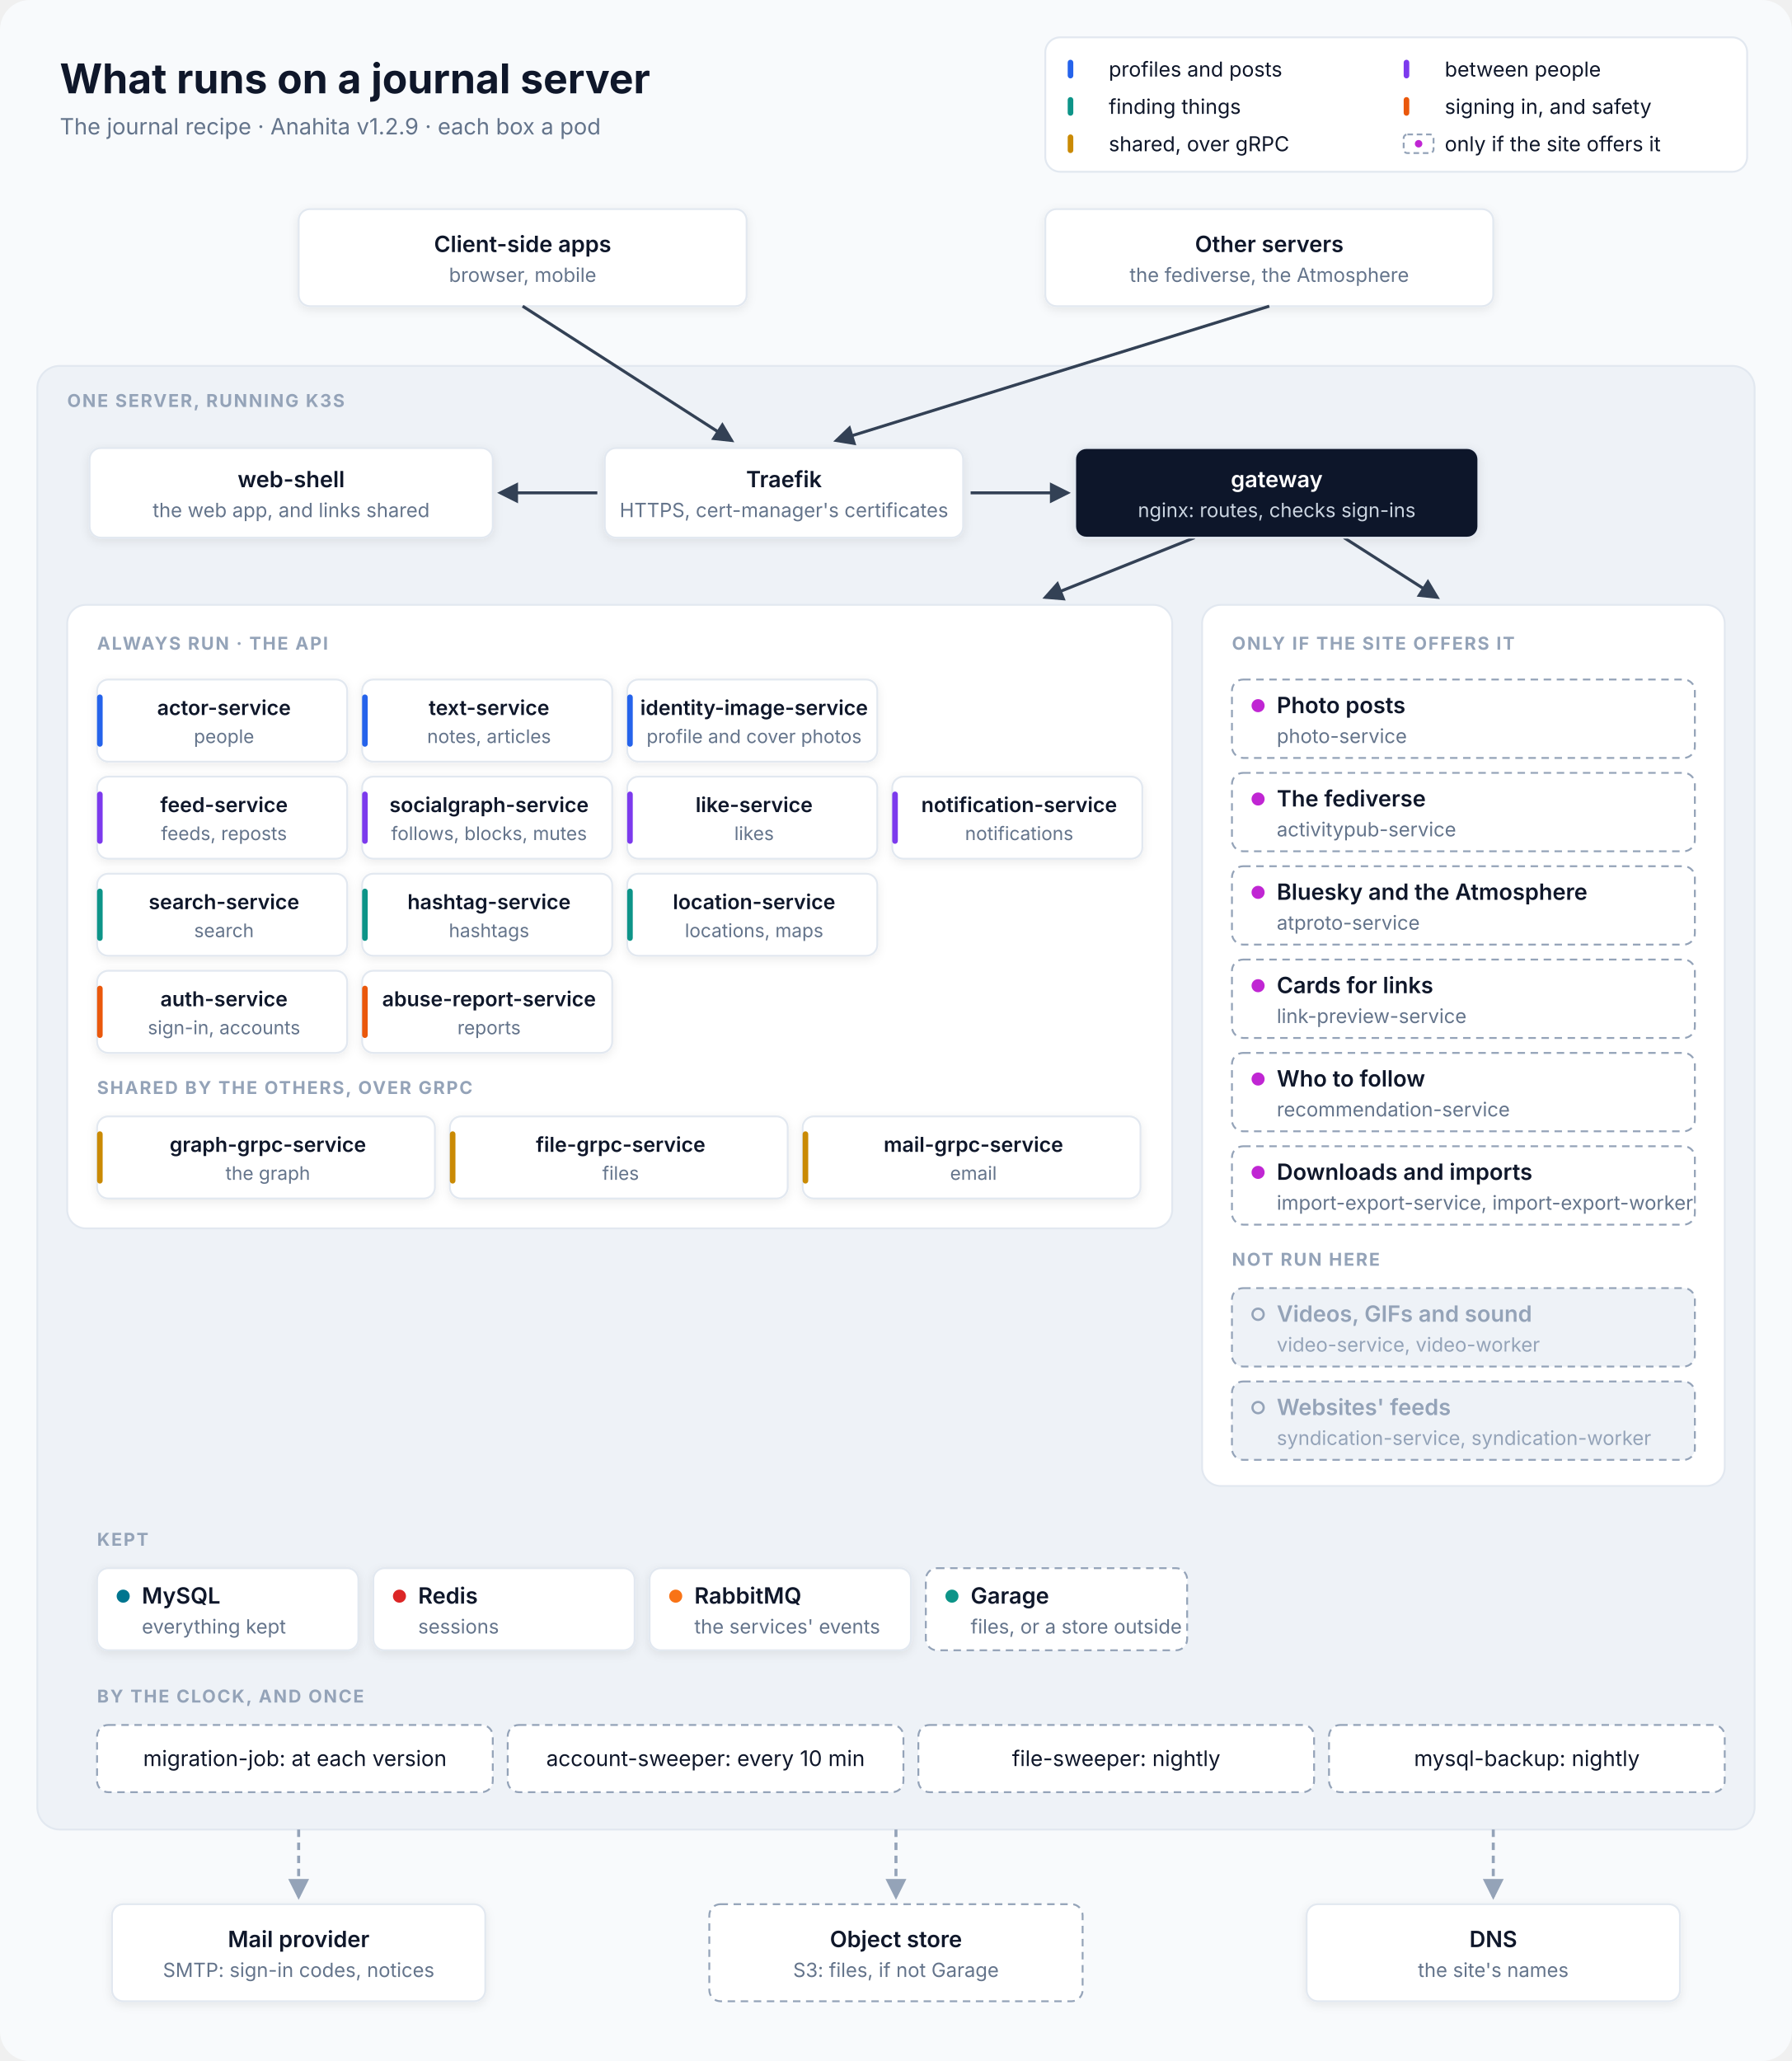
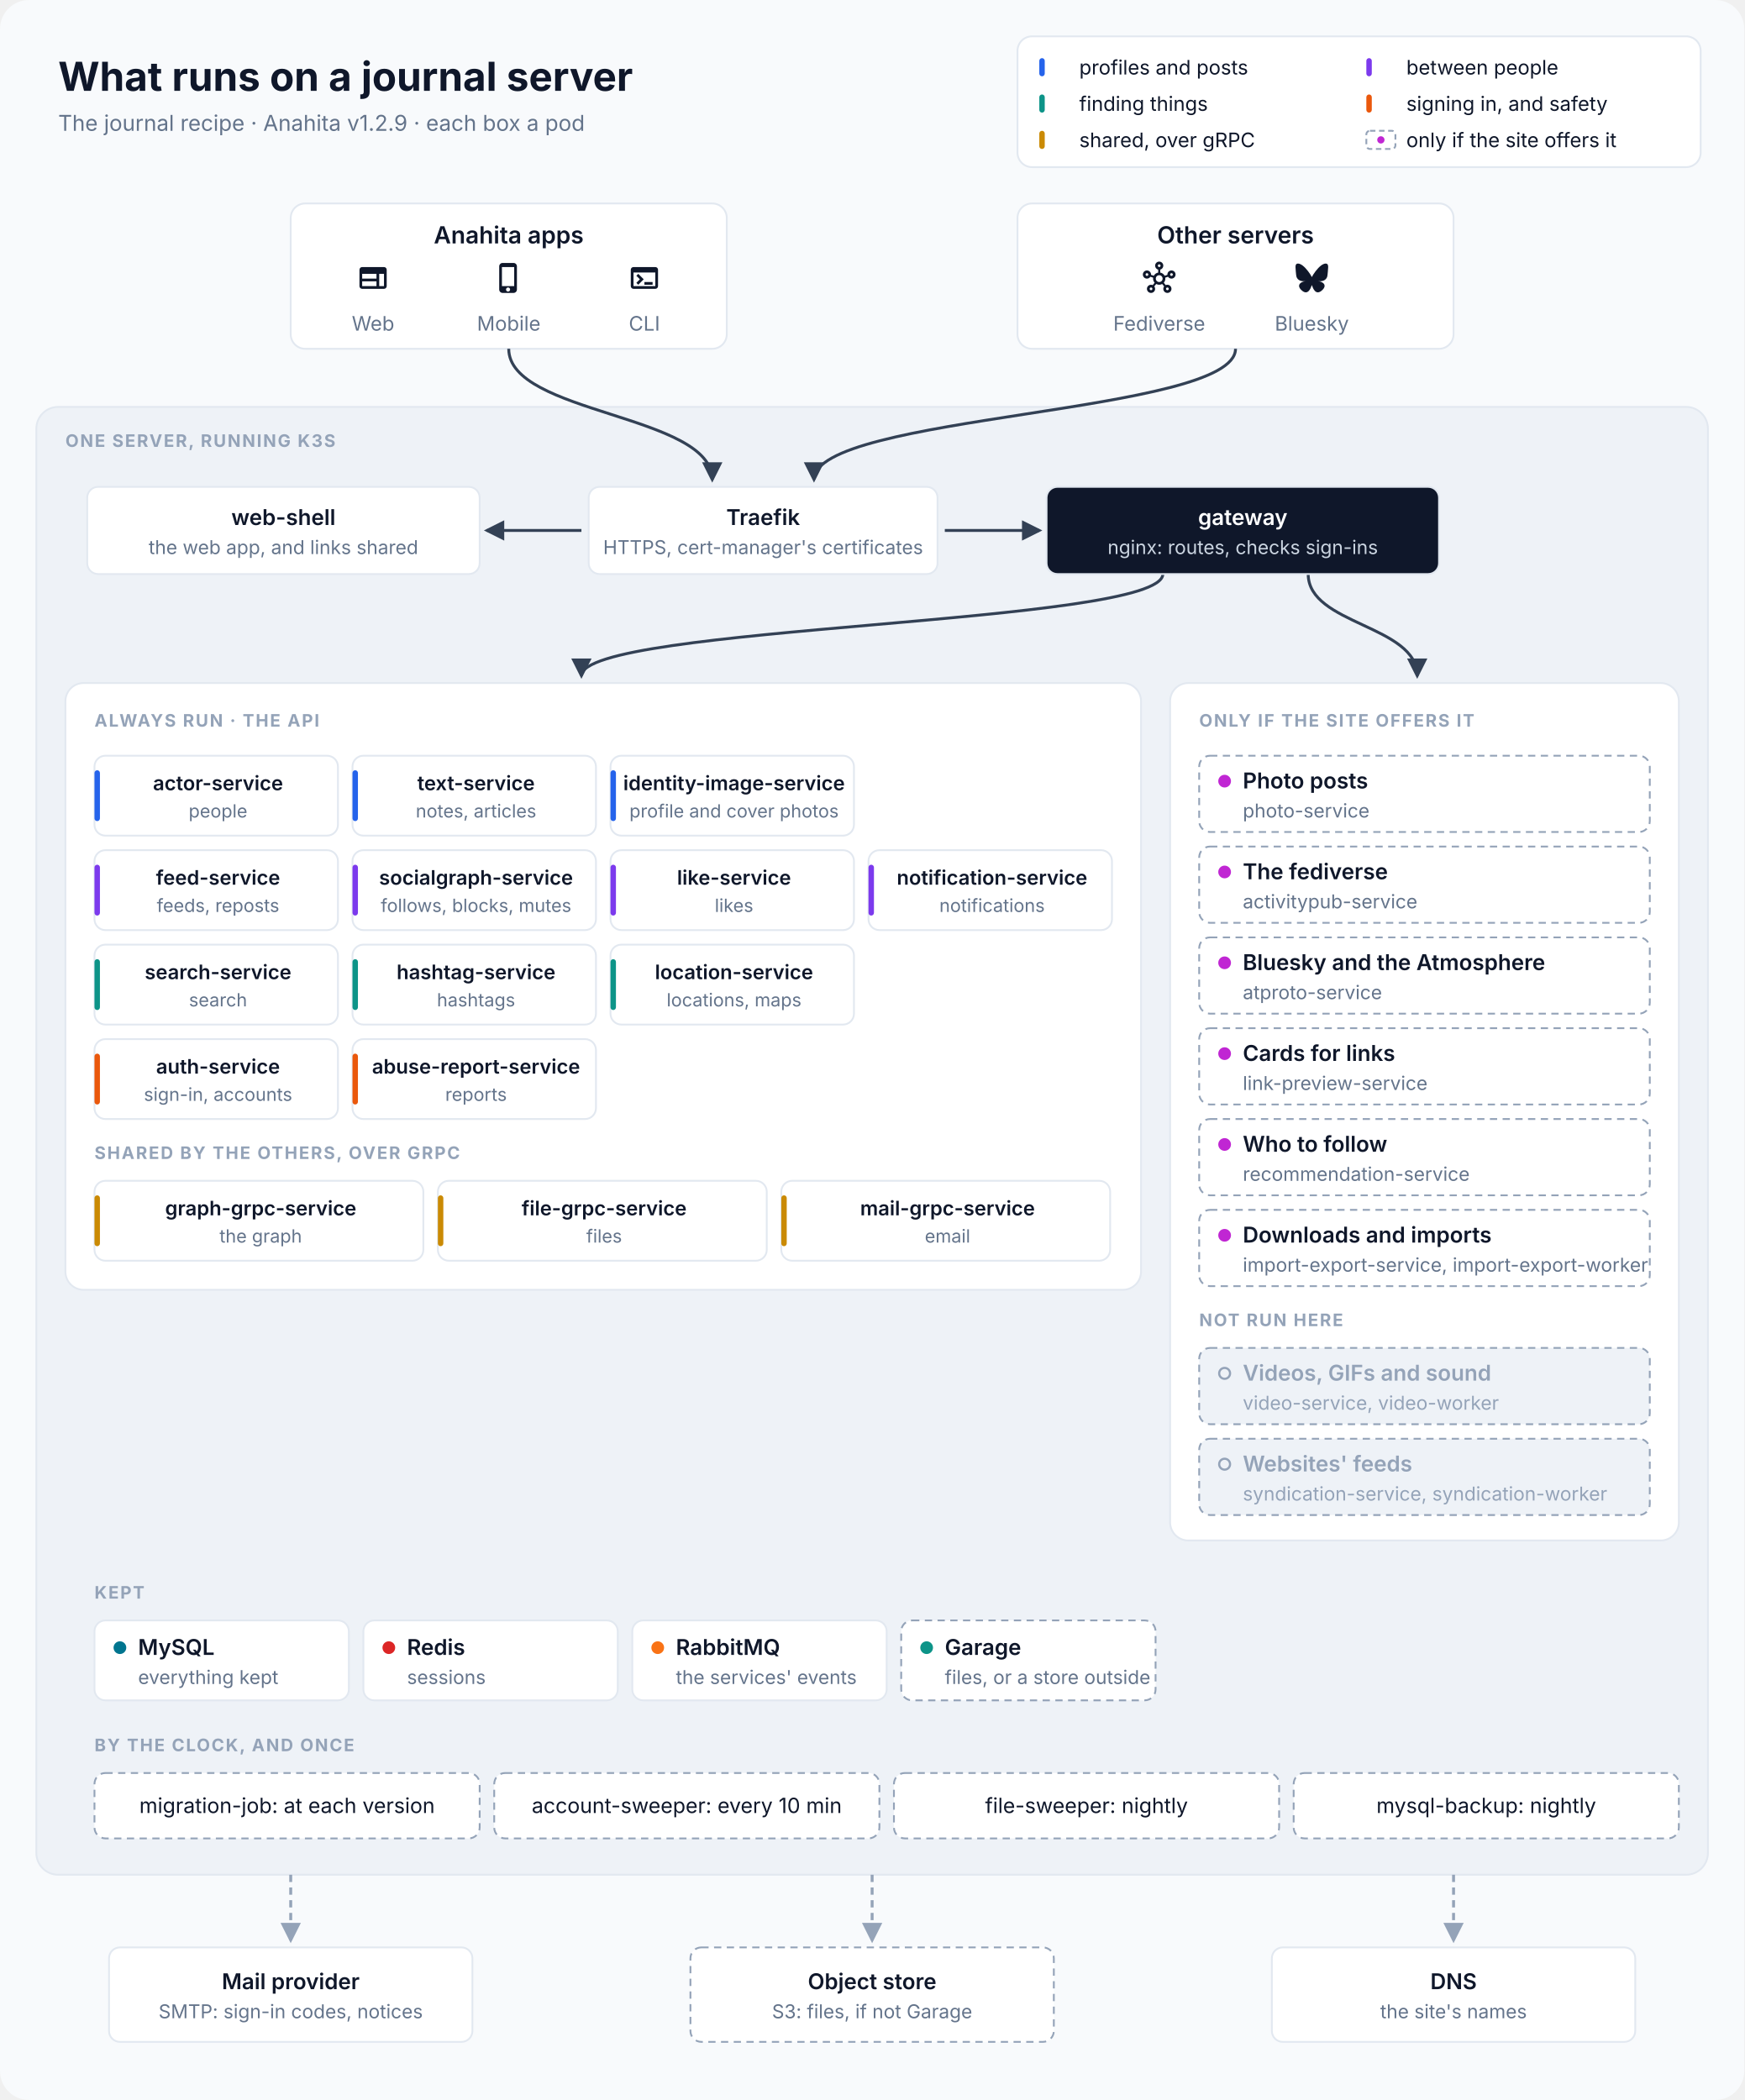
- <svg xmlns="http://www.w3.org/2000/svg" viewBox="0 0 960 1104" width="960" height="1104" font-family="Inter, 'SF Pro Text', 'Segoe UI', Helvetica, Arial, sans-serif" role="img" aria-labelledby="title desc">
+ <svg xmlns="http://www.w3.org/2000/svg" viewBox="0 0 960 1156" width="960" height="1156" font-family="Inter, 'SF Pro Text', 'Segoe UI', Helvetica, Arial, sans-serif" role="img" aria-labelledby="title desc">
  <defs>
-     <filter id="shadow" x="-10%" y="-10%" width="120%" height="140%">
-       <feDropShadow dx="0" dy="1.5" stdDeviation="2.5" flood-color="#0F172A" flood-opacity="0.08" />
-     </filter>
    <marker id="in" viewBox="0 0 10 10" refX="8.5" refY="5" markerWidth="7" markerHeight="7" orient="auto-start-reverse">
      <path d="M0,0 L10,5 L0,10 z" fill="#334155" />
    </marker>
    <marker id="out" viewBox="0 0 10 10" refX="8.5" refY="5" markerWidth="7" markerHeight="7" orient="auto-start-reverse">
      <path d="M0,0 L10,5 L0,10 z" fill="#94A3B8" />
    </marker>
  </defs>
-   <rect width="960" height="1104" rx="16" fill="#F8FAFC" />
+   <rect width="960" height="1156" rx="16" fill="#F8FAFC" />
  <text x="32" y="50" font-size="22" fill="#0F172A" text-anchor="start" font-weight="700">What runs on a journal server</text>
  <text x="32" y="72" font-size="12" fill="#64748B" text-anchor="start">The journal recipe · Anahita v1.2.9 · each box a pod</text>
  <rect x="560" y="20" width="376" height="72" rx="8" fill="#FFFFFF" stroke="#E2E8F0" />
  <rect x="572" y="32" width="3" height="10" rx="1.5" fill="#2563EB" />
  <text x="594" y="41" font-size="11" fill="#0F172A" text-anchor="start">profiles and posts</text>
  <rect x="752" y="32" width="3" height="10" rx="1.5" fill="#7C3AED" />
  <text x="774" y="41" font-size="11" fill="#0F172A" text-anchor="start">between people</text>
  <rect x="572" y="52" width="3" height="10" rx="1.5" fill="#0D9488" />
  <text x="594" y="61" font-size="11" fill="#0F172A" text-anchor="start">finding things</text>
  <rect x="752" y="52" width="3" height="10" rx="1.5" fill="#EA580C" />
  <text x="774" y="61" font-size="11" fill="#0F172A" text-anchor="start">signing in, and safety</text>
  <rect x="572" y="72" width="3" height="10" rx="1.5" fill="#CA8A04" />
  <text x="594" y="81" font-size="11" fill="#0F172A" text-anchor="start">shared, over gRPC</text>
  <rect x="752" y="72" width="16" height="10" rx="2" fill="#FFFFFF" stroke="#94A3B8" stroke-dasharray="3 2" />
  <circle cx="760" cy="77" r="2" fill="#C026D3" />
  <text x="774" y="81" font-size="11" fill="#0F172A" text-anchor="start">only if the site offers it</text>
-   <rect x="160" y="112" width="240" height="52" rx="6" fill="#FFFFFF" stroke="#E2E8F0" filter="url(#shadow)" />
-   <text x="280.0" y="135.0" font-size="12" fill="#0F172A" text-anchor="middle" font-weight="600">Client-side apps</text>
-   <text x="280.0" y="151.0" font-size="10.5" fill="#64748B" text-anchor="middle">browser, mobile</text>
-   <rect x="560" y="112" width="240" height="52" rx="6" fill="#FFFFFF" stroke="#E2E8F0" filter="url(#shadow)" />
-   <text x="680.0" y="135.0" font-size="12" fill="#0F172A" text-anchor="middle" font-weight="600">Other servers</text>
-   <text x="680.0" y="151.0" font-size="10.5" fill="#64748B" text-anchor="middle">the fediverse, the Atmosphere</text>
-   <rect x="20" y="196" width="920" height="784" rx="12" fill="#EEF2F7" stroke="#E2E8F0" />
-   <text x="36" y="218" font-size="9.5" fill="#94A3B8" text-anchor="start" font-weight="700" letter-spacing="0.8">ONE SERVER, RUNNING K3S</text>
-   <path d="M280 164 L392 236" stroke="#334155" stroke-width="1.6" fill="none" marker-end="url(#in)" />
-   <path d="M680 164 L448 236" stroke="#334155" stroke-width="1.6" fill="none" marker-end="url(#in)" />
-   <path d="M320 264 L268 264" stroke="#334155" stroke-width="1.6" fill="none" marker-end="url(#in)" />
-   <path d="M520 264 L572 264" stroke="#334155" stroke-width="1.6" fill="none" marker-end="url(#in)" />
-   <path d="M640 288 L560 320" stroke="#334155" stroke-width="1.6" fill="none" marker-end="url(#in)" />
-   <path d="M720 288 L770 320" stroke="#334155" stroke-width="1.6" fill="none" marker-end="url(#in)" />
-   <rect x="48" y="240" width="216" height="48" rx="6" fill="#FFFFFF" stroke="#E2E8F0" filter="url(#shadow)" />
-   <text x="156.0" y="261.0" font-size="12" fill="#0F172A" text-anchor="middle" font-weight="600">web-shell</text>
-   <text x="156.0" y="277.0" font-size="10.5" fill="#64748B" text-anchor="middle">the web app, and links shared</text>
-   <rect x="324" y="240" width="192" height="48" rx="6" fill="#FFFFFF" stroke="#E2E8F0" filter="url(#shadow)" />
-   <text x="420.0" y="261.0" font-size="12" fill="#0F172A" text-anchor="middle" font-weight="600">Traefik</text>
-   <text x="420.0" y="277.0" font-size="10.5" fill="#64748B" text-anchor="middle">HTTPS, cert-manager's certificates</text>
-   <rect x="576" y="240" width="216" height="48" rx="6" fill="#0F172A" stroke="#E2E8F0" filter="url(#shadow)" />
-   <text x="684.0" y="261.0" font-size="12" fill="#FFFFFF" text-anchor="middle" font-weight="600">gateway</text>
-   <text x="684.0" y="277.0" font-size="10.5" fill="#CBD5E1" text-anchor="middle">nginx: routes, checks sign-ins</text>
-   <rect x="36" y="324" width="592" height="334" rx="10" fill="#FFFFFF" stroke="#E2E8F0" />
-   <text x="52" y="348" font-size="9.5" fill="#94A3B8" text-anchor="start" font-weight="700" letter-spacing="0.8">ALWAYS RUN · THE API</text>
-   <rect x="52" y="364" width="134" height="44" rx="6" fill="#FFFFFF" stroke="#E2E8F0" filter="url(#shadow)" />
-   <rect x="52" y="372" width="3" height="28" rx="1.5" fill="#2563EB" />
-   <text x="120.0" y="383" font-size="11" fill="#0F172A" text-anchor="middle" font-weight="600">actor-service</text>
-   <text x="120.0" y="398" font-size="10" fill="#64748B" text-anchor="middle">people</text>
-   <rect x="194" y="364" width="134" height="44" rx="6" fill="#FFFFFF" stroke="#E2E8F0" filter="url(#shadow)" />
-   <rect x="194" y="372" width="3" height="28" rx="1.5" fill="#2563EB" />
-   <text x="262.0" y="383" font-size="11" fill="#0F172A" text-anchor="middle" font-weight="600">text-service</text>
-   <text x="262.0" y="398" font-size="10" fill="#64748B" text-anchor="middle">notes, articles</text>
-   <rect x="336" y="364" width="134" height="44" rx="6" fill="#FFFFFF" stroke="#E2E8F0" filter="url(#shadow)" />
-   <rect x="336" y="372" width="3" height="28" rx="1.5" fill="#2563EB" />
-   <text x="404.0" y="383" font-size="11" fill="#0F172A" text-anchor="middle" font-weight="600">identity-image-service</text>
-   <text x="404.0" y="398" font-size="10" fill="#64748B" text-anchor="middle">profile and cover photos</text>
-   <rect x="52" y="416" width="134" height="44" rx="6" fill="#FFFFFF" stroke="#E2E8F0" filter="url(#shadow)" />
-   <rect x="52" y="424" width="3" height="28" rx="1.5" fill="#7C3AED" />
-   <text x="120.0" y="435" font-size="11" fill="#0F172A" text-anchor="middle" font-weight="600">feed-service</text>
-   <text x="120.0" y="450" font-size="10" fill="#64748B" text-anchor="middle">feeds, reposts</text>
-   <rect x="194" y="416" width="134" height="44" rx="6" fill="#FFFFFF" stroke="#E2E8F0" filter="url(#shadow)" />
-   <rect x="194" y="424" width="3" height="28" rx="1.5" fill="#7C3AED" />
-   <text x="262.0" y="435" font-size="11" fill="#0F172A" text-anchor="middle" font-weight="600">socialgraph-service</text>
-   <text x="262.0" y="450" font-size="10" fill="#64748B" text-anchor="middle">follows, blocks, mutes</text>
-   <rect x="336" y="416" width="134" height="44" rx="6" fill="#FFFFFF" stroke="#E2E8F0" filter="url(#shadow)" />
-   <rect x="336" y="424" width="3" height="28" rx="1.5" fill="#7C3AED" />
-   <text x="404.0" y="435" font-size="11" fill="#0F172A" text-anchor="middle" font-weight="600">like-service</text>
-   <text x="404.0" y="450" font-size="10" fill="#64748B" text-anchor="middle">likes</text>
-   <rect x="478" y="416" width="134" height="44" rx="6" fill="#FFFFFF" stroke="#E2E8F0" filter="url(#shadow)" />
-   <rect x="478" y="424" width="3" height="28" rx="1.5" fill="#7C3AED" />
-   <text x="546.0" y="435" font-size="11" fill="#0F172A" text-anchor="middle" font-weight="600">notification-service</text>
-   <text x="546.0" y="450" font-size="10" fill="#64748B" text-anchor="middle">notifications</text>
-   <rect x="52" y="468" width="134" height="44" rx="6" fill="#FFFFFF" stroke="#E2E8F0" filter="url(#shadow)" />
-   <rect x="52" y="476" width="3" height="28" rx="1.5" fill="#0D9488" />
-   <text x="120.0" y="487" font-size="11" fill="#0F172A" text-anchor="middle" font-weight="600">search-service</text>
-   <text x="120.0" y="502" font-size="10" fill="#64748B" text-anchor="middle">search</text>
-   <rect x="194" y="468" width="134" height="44" rx="6" fill="#FFFFFF" stroke="#E2E8F0" filter="url(#shadow)" />
-   <rect x="194" y="476" width="3" height="28" rx="1.5" fill="#0D9488" />
-   <text x="262.0" y="487" font-size="11" fill="#0F172A" text-anchor="middle" font-weight="600">hashtag-service</text>
-   <text x="262.0" y="502" font-size="10" fill="#64748B" text-anchor="middle">hashtags</text>
-   <rect x="336" y="468" width="134" height="44" rx="6" fill="#FFFFFF" stroke="#E2E8F0" filter="url(#shadow)" />
-   <rect x="336" y="476" width="3" height="28" rx="1.5" fill="#0D9488" />
-   <text x="404.0" y="487" font-size="11" fill="#0F172A" text-anchor="middle" font-weight="600">location-service</text>
-   <text x="404.0" y="502" font-size="10" fill="#64748B" text-anchor="middle">locations, maps</text>
-   <rect x="52" y="520" width="134" height="44" rx="6" fill="#FFFFFF" stroke="#E2E8F0" filter="url(#shadow)" />
-   <rect x="52" y="528" width="3" height="28" rx="1.5" fill="#EA580C" />
-   <text x="120.0" y="539" font-size="11" fill="#0F172A" text-anchor="middle" font-weight="600">auth-service</text>
-   <text x="120.0" y="554" font-size="10" fill="#64748B" text-anchor="middle">sign-in, accounts</text>
-   <rect x="194" y="520" width="134" height="44" rx="6" fill="#FFFFFF" stroke="#E2E8F0" filter="url(#shadow)" />
-   <rect x="194" y="528" width="3" height="28" rx="1.5" fill="#EA580C" />
-   <text x="262.0" y="539" font-size="11" fill="#0F172A" text-anchor="middle" font-weight="600">abuse-report-service</text>
-   <text x="262.0" y="554" font-size="10" fill="#64748B" text-anchor="middle">reports</text>
-   <text x="52" y="586" font-size="9.5" fill="#94A3B8" text-anchor="start" font-weight="700" letter-spacing="0.8">SHARED BY THE OTHERS, OVER GRPC</text>
-   <rect x="52" y="598" width="181" height="44" rx="6" fill="#FFFFFF" stroke="#E2E8F0" filter="url(#shadow)" />
-   <rect x="52" y="606" width="3" height="28" rx="1.5" fill="#CA8A04" />
-   <text x="143.5" y="617" font-size="11" fill="#0F172A" text-anchor="middle" font-weight="600">graph-grpc-service</text>
-   <text x="143.5" y="632" font-size="10" fill="#64748B" text-anchor="middle">the graph</text>
-   <rect x="241" y="598" width="181" height="44" rx="6" fill="#FFFFFF" stroke="#E2E8F0" filter="url(#shadow)" />
-   <rect x="241" y="606" width="3" height="28" rx="1.5" fill="#CA8A04" />
-   <text x="332.5" y="617" font-size="11" fill="#0F172A" text-anchor="middle" font-weight="600">file-grpc-service</text>
-   <text x="332.5" y="632" font-size="10" fill="#64748B" text-anchor="middle">files</text>
-   <rect x="430" y="598" width="181" height="44" rx="6" fill="#FFFFFF" stroke="#E2E8F0" filter="url(#shadow)" />
-   <rect x="430" y="606" width="3" height="28" rx="1.5" fill="#CA8A04" />
-   <text x="521.5" y="617" font-size="11" fill="#0F172A" text-anchor="middle" font-weight="600">mail-grpc-service</text>
-   <text x="521.5" y="632" font-size="10" fill="#64748B" text-anchor="middle">email</text>
-   <rect x="644" y="324" width="280" height="472" rx="10" fill="#FFFFFF" stroke="#E2E8F0" />
-   <text x="660" y="348" font-size="9.5" fill="#94A3B8" text-anchor="start" font-weight="700" letter-spacing="0.8">ONLY IF THE SITE OFFERS IT</text>
-   <rect x="660" y="364" width="248" height="42" rx="6" fill="#FFFFFF" stroke="#94A3B8" stroke-dasharray="4 3" />
-   <circle cx="674" cy="378.0" r="3.5" fill="#C026D3" />
-   <text x="684" y="382.0" font-size="12" fill="#0F172A" text-anchor="start" font-weight="600">Photo posts</text>
-   <text x="684" y="398.0" font-size="10.5" fill="#64748B" text-anchor="start">photo-service</text>
-   <rect x="660" y="414" width="248" height="42" rx="6" fill="#FFFFFF" stroke="#94A3B8" stroke-dasharray="4 3" />
-   <circle cx="674" cy="428.0" r="3.5" fill="#C026D3" />
-   <text x="684" y="432.0" font-size="12" fill="#0F172A" text-anchor="start" font-weight="600">The fediverse</text>
-   <text x="684" y="448.0" font-size="10.5" fill="#64748B" text-anchor="start">activitypub-service</text>
-   <rect x="660" y="464" width="248" height="42" rx="6" fill="#FFFFFF" stroke="#94A3B8" stroke-dasharray="4 3" />
-   <circle cx="674" cy="478.0" r="3.5" fill="#C026D3" />
-   <text x="684" y="482.0" font-size="12" fill="#0F172A" text-anchor="start" font-weight="600">Bluesky and the Atmosphere</text>
-   <text x="684" y="498.0" font-size="10.5" fill="#64748B" text-anchor="start">atproto-service</text>
-   <rect x="660" y="514" width="248" height="42" rx="6" fill="#FFFFFF" stroke="#94A3B8" stroke-dasharray="4 3" />
-   <circle cx="674" cy="528.0" r="3.5" fill="#C026D3" />
-   <text x="684" y="532.0" font-size="12" fill="#0F172A" text-anchor="start" font-weight="600">Cards for links</text>
-   <text x="684" y="548.0" font-size="10.5" fill="#64748B" text-anchor="start">link-preview-service</text>
-   <rect x="660" y="564" width="248" height="42" rx="6" fill="#FFFFFF" stroke="#94A3B8" stroke-dasharray="4 3" />
-   <circle cx="674" cy="578.0" r="3.5" fill="#C026D3" />
-   <text x="684" y="582.0" font-size="12" fill="#0F172A" text-anchor="start" font-weight="600">Who to follow</text>
-   <text x="684" y="598.0" font-size="10.5" fill="#64748B" text-anchor="start">recommendation-service</text>
-   <rect x="660" y="614" width="248" height="42" rx="6" fill="#FFFFFF" stroke="#94A3B8" stroke-dasharray="4 3" />
-   <circle cx="674" cy="628.0" r="3.5" fill="#C026D3" />
-   <text x="684" y="632.0" font-size="12" fill="#0F172A" text-anchor="start" font-weight="600">Downloads and imports</text>
-   <text x="684" y="648.0" font-size="10.5" fill="#64748B" text-anchor="start">import-export-service, import-export-worker</text>
-   <text x="660" y="678" font-size="9.5" fill="#94A3B8" text-anchor="start" font-weight="700" letter-spacing="0.8">NOT RUN HERE</text>
-   <rect x="660" y="690" width="248" height="42" rx="6" fill="#EEF2F7" stroke="#94A3B8" stroke-dasharray="4 3" />
-   <circle cx="674" cy="704.0" r="3" fill="none" stroke="#94A3B8" stroke-width="1.2" />
-   <text x="684" y="708.0" font-size="12" fill="#94A3B8" text-anchor="start" font-weight="600">Videos, GIFs and sound</text>
-   <text x="684" y="724.0" font-size="10.5" fill="#94A3B8" text-anchor="start">video-service, video-worker</text>
-   <rect x="660" y="740" width="248" height="42" rx="6" fill="#EEF2F7" stroke="#94A3B8" stroke-dasharray="4 3" />
-   <circle cx="674" cy="754.0" r="3" fill="none" stroke="#94A3B8" stroke-width="1.2" />
-   <text x="684" y="758.0" font-size="12" fill="#94A3B8" text-anchor="start" font-weight="600">Websites' feeds</text>
-   <text x="684" y="774.0" font-size="10.5" fill="#94A3B8" text-anchor="start">syndication-service, syndication-worker</text>
-   <text x="52" y="828" font-size="9.5" fill="#94A3B8" text-anchor="start" font-weight="700" letter-spacing="0.8">KEPT</text>
-   <rect x="52" y="840" width="140" height="44" rx="6" fill="#FFFFFF" stroke="#E2E8F0" filter="url(#shadow)" />
-   <circle cx="66" cy="855.0" r="3.5" fill="#00758F" />
-   <text x="76" y="859.0" font-size="12" fill="#0F172A" text-anchor="start" font-weight="600">MySQL</text>
-   <text x="76" y="875.0" font-size="10.5" fill="#64748B" text-anchor="start">everything kept</text>
-   <rect x="200" y="840" width="140" height="44" rx="6" fill="#FFFFFF" stroke="#E2E8F0" filter="url(#shadow)" />
-   <circle cx="214" cy="855.0" r="3.5" fill="#DC2626" />
-   <text x="224" y="859.0" font-size="12" fill="#0F172A" text-anchor="start" font-weight="600">Redis</text>
-   <text x="224" y="875.0" font-size="10.5" fill="#64748B" text-anchor="start">sessions</text>
-   <rect x="348" y="840" width="140" height="44" rx="6" fill="#FFFFFF" stroke="#E2E8F0" filter="url(#shadow)" />
-   <circle cx="362" cy="855.0" r="3.5" fill="#F97316" />
-   <text x="372" y="859.0" font-size="12" fill="#0F172A" text-anchor="start" font-weight="600">RabbitMQ</text>
-   <text x="372" y="875.0" font-size="10.5" fill="#64748B" text-anchor="start">the services' events</text>
-   <rect x="496" y="840" width="140" height="44" rx="6" fill="#FFFFFF" stroke="#94A3B8" stroke-dasharray="4 3" />
-   <circle cx="510" cy="855.0" r="3.5" fill="#0D9488" />
-   <text x="520" y="859.0" font-size="12" fill="#0F172A" text-anchor="start" font-weight="600">Garage</text>
-   <text x="520" y="875.0" font-size="10.5" fill="#64748B" text-anchor="start">files, or a store outside</text>
-   <text x="52" y="912" font-size="9.5" fill="#94A3B8" text-anchor="start" font-weight="700" letter-spacing="0.8">BY THE CLOCK, AND ONCE</text>
-   <rect x="52" y="924" width="212" height="36" rx="6" fill="#FFFFFF" stroke="#94A3B8" stroke-dasharray="4 3" />
-   <text x="158" y="946" font-size="11.5" fill="#0F172A" text-anchor="middle">migration-job: at each version</text>
-   <rect x="272" y="924" width="212" height="36" rx="6" fill="#FFFFFF" stroke="#94A3B8" stroke-dasharray="4 3" />
-   <text x="378" y="946" font-size="11.5" fill="#0F172A" text-anchor="middle">account-sweeper: every 10 min</text>
-   <rect x="492" y="924" width="212" height="36" rx="6" fill="#FFFFFF" stroke="#94A3B8" stroke-dasharray="4 3" />
-   <text x="598" y="946" font-size="11.5" fill="#0F172A" text-anchor="middle">file-sweeper: nightly</text>
-   <rect x="712" y="924" width="212" height="36" rx="6" fill="#FFFFFF" stroke="#94A3B8" stroke-dasharray="4 3" />
-   <text x="818" y="946" font-size="11.5" fill="#0F172A" text-anchor="middle">mysql-backup: nightly</text>
-   <path d="M160 980 L160 1016" stroke="#94A3B8" stroke-width="1.6" fill="none" stroke-dasharray="4 3" marker-end="url(#out)" />
-   <path d="M480 980 L480 1016" stroke="#94A3B8" stroke-width="1.6" fill="none" stroke-dasharray="4 3" marker-end="url(#out)" />
-   <path d="M800 980 L800 1016" stroke="#94A3B8" stroke-width="1.6" fill="none" stroke-dasharray="4 3" marker-end="url(#out)" />
-   <rect x="60" y="1020" width="200" height="52" rx="6" fill="#FFFFFF" stroke="#E2E8F0" filter="url(#shadow)" />
-   <text x="160.0" y="1043.0" font-size="12" fill="#0F172A" text-anchor="middle" font-weight="600">Mail provider</text>
-   <text x="160.0" y="1059.0" font-size="10.5" fill="#64748B" text-anchor="middle">SMTP: sign-in codes, notices</text>
-   <rect x="380" y="1020" width="200" height="52" rx="6" fill="#FFFFFF" stroke="#94A3B8" stroke-dasharray="4 3" />
-   <text x="480.0" y="1043.0" font-size="12" fill="#0F172A" text-anchor="middle" font-weight="600">Object store</text>
-   <text x="480.0" y="1059.0" font-size="10.5" fill="#64748B" text-anchor="middle">S3: files, if not Garage</text>
-   <rect x="700" y="1020" width="200" height="52" rx="6" fill="#FFFFFF" stroke="#E2E8F0" filter="url(#shadow)" />
-   <text x="800.0" y="1043.0" font-size="12" fill="#0F172A" text-anchor="middle" font-weight="600">DNS</text>
-   <text x="800.0" y="1059.0" font-size="10.5" fill="#64748B" text-anchor="middle">the site's names</text>
+   <rect x="160" y="112" width="240" height="80" rx="8" fill="#FFFFFF" stroke="#E2E8F0" />
+   <text x="280.0" y="134" font-size="13" fill="#0F172A" text-anchor="middle" font-weight="600">Anahita apps</text>
+   <path transform="translate(196.333 144) scale(0.75)" d="M20 4H4c-1.1 0-1.99.9-1.99 2L2 18c0 1.1.9 2 2 2h16c1.1 0 2-.9 2-2V6c0-1.1-.9-2-2-2M4 9h10.5v3.5H4zm0 5.5h10.5V18H4zM20 18h-3.5V9H20z" fill="#0F172A" />
+   <text x="205.333" y="182" font-size="11" fill="#64748B" text-anchor="middle">Web</text>
+   <path transform="translate(271 144) scale(0.75)" d="M15.5 1h-8C6.12 1 5 2.12 5 3.5v17C5 21.88 6.12 23 7.5 23h8c1.38 0 2.5-1.12 2.5-2.5v-17C18 2.12 16.88 1 15.5 1m-4 21c-.83 0-1.5-.67-1.5-1.5s.67-1.5 1.5-1.5 1.5.67 1.5 1.5-.67 1.5-1.5 1.5m4.5-4H7V4h9z" fill="#0F172A" />
+   <text x="280.0" y="182" font-size="11" fill="#64748B" text-anchor="middle">Mobile</text>
+   <path transform="translate(345.667 144) scale(0.75)" d="M20 4H4c-1.11 0-2 .9-2 2v12c0 1.1.89 2 2 2h16c1.1 0 2-.9 2-2V6c0-1.1-.89-2-2-2m0 14H4V8h16zm-2-1h-6v-2h6zM7.5 17l-1.41-1.41L8.67 13l-2.59-2.59L7.5 9l4 4z" fill="#0F172A" />
+   <text x="354.667" y="182" font-size="11" fill="#64748B" text-anchor="middle">CLI</text>
+   <rect x="560" y="112" width="240" height="80" rx="8" fill="#FFFFFF" stroke="#E2E8F0" />
+   <text x="680.0" y="134" font-size="13" fill="#0F172A" text-anchor="middle" font-weight="600">Other servers</text>
+   <path transform="translate(629 144) scale(0.75)" d="M21 6.5c-1.66 0-3 1.34-3 3 0 .07 0 .14.01.21l-2.03.68c-.64-1.21-1.82-2.09-3.22-2.32V5.91C14.04 5.57 15 4.4 15 3c0-1.66-1.34-3-3-3S9 1.34 9 3c0 1.4.96 2.57 2.25 2.91v2.16c-1.4.23-2.58 1.11-3.22 2.32l-2.04-.68C6 9.64 6 9.57 6 9.5c0-1.66-1.34-3-3-3s-3 1.34-3 3 1.34 3 3 3c1.06 0 1.98-.55 2.52-1.37l2.03.68c-.2 1.29.17 2.66 1.09 3.69l-1.41 1.77Q6.66 17 6 17c-1.66 0-3 1.34-3 3s1.34 3 3 3 3-1.34 3-3c0-.68-.22-1.3-.6-1.8l1.41-1.77c1.36.76 3.02.75 4.37 0l1.41 1.77c-.37.5-.59 1.12-.59 1.8 0 1.66 1.34 3 3 3s3-1.34 3-3-1.34-3-3-3c-.44 0-.85.09-1.23.26l-1.41-1.77c.93-1.04 1.29-2.4 1.09-3.69l2.03-.68c.53.82 1.46 1.37 2.52 1.37 1.66 0 3-1.34 3-3S22.66 6.5 21 6.5m-18 4c-.55 0-1-.45-1-1s.45-1 1-1 1 .45 1 1-.45 1-1 1M6 21c-.55 0-1-.45-1-1s.45-1 1-1 1 .45 1 1-.45 1-1 1m5-18c0-.55.45-1 1-1s1 .45 1 1-.45 1-1 1-1-.45-1-1m1 12c-1.38 0-2.5-1.12-2.5-2.5S10.62 10 12 10s2.5 1.12 2.5 2.5S13.38 15 12 15m6 4c.55 0 1 .45 1 1s-.45 1-1 1-1-.45-1-1 .45-1 1-1m3-8.5c-.55 0-1-.45-1-1s.45-1 1-1 1 .45 1 1-.45 1-1 1" fill="#0F172A" />
+   <text x="638.0" y="182" font-size="11" fill="#64748B" text-anchor="middle">Fediverse</text>
+   <path transform="translate(713 144) scale(0.75)" d="M5.202 2.857C7.954 4.922 10.913 9.11 12 11.358c1.087-2.247 4.046-6.436 6.798-8.501C20.783 1.366 24 .213 24 3.883c0 .732-.42 6.156-.667 7.037-.856 3.061-3.978 3.842-6.755 3.37 4.854.826 6.089 3.562 3.422 6.299-5.065 5.196-7.28-1.304-7.847-2.97-.104-.305-.152-.448-.153-.327 0-.121-.05.022-.153.327-.568 1.666-2.782 8.166-7.847 2.97-2.667-2.737-1.432-5.473 3.422-6.3-2.777.473-5.899-.308-6.755-3.369C.42 10.04 0 4.615 0 3.883c0-3.67 3.217-2.517 5.202-1.026" fill="#0F172A" />
+   <text x="722.0" y="182" font-size="11" fill="#64748B" text-anchor="middle">Bluesky</text>
+   <rect x="20" y="224" width="920" height="808" rx="12" fill="#EEF2F7" stroke="#E2E8F0" />
+   <text x="36" y="246" font-size="9.5" fill="#94A3B8" text-anchor="start" font-weight="700" letter-spacing="0.8">ONE SERVER, RUNNING K3S</text>
+   <path d="M280 192 C280 228 392 228 392 264" stroke="#334155" stroke-width="1.6" fill="none" marker-end="url(#in)" />
+   <path d="M680 192 C680 228 448 228 448 264" stroke="#334155" stroke-width="1.6" fill="none" marker-end="url(#in)" />
+   <path d="M320 292 L268 292" stroke="#334155" stroke-width="1.6" fill="none" marker-end="url(#in)" />
+   <path d="M520 292 L572 292" stroke="#334155" stroke-width="1.6" fill="none" marker-end="url(#in)" />
+   <path d="M640 316 C640 344 320 344 320 372" stroke="#334155" stroke-width="1.6" fill="none" marker-end="url(#in)" />
+   <path d="M720 316 C720 344 780 344 780 372" stroke="#334155" stroke-width="1.6" fill="none" marker-end="url(#in)" />
+   <rect x="48" y="268" width="216" height="48" rx="6" fill="#FFFFFF" stroke="#E2E8F0" />
+   <text x="156.0" y="289.0" font-size="12" fill="#0F172A" text-anchor="middle" font-weight="600">web-shell</text>
+   <text x="156.0" y="305.0" font-size="10.5" fill="#64748B" text-anchor="middle">the web app, and links shared</text>
+   <rect x="324" y="268" width="192" height="48" rx="6" fill="#FFFFFF" stroke="#E2E8F0" />
+   <text x="420.0" y="289.0" font-size="12" fill="#0F172A" text-anchor="middle" font-weight="600">Traefik</text>
+   <text x="420.0" y="305.0" font-size="10.5" fill="#64748B" text-anchor="middle">HTTPS, cert-manager's certificates</text>
+   <rect x="576" y="268" width="216" height="48" rx="6" fill="#0F172A" stroke="#E2E8F0" />
+   <text x="684.0" y="289.0" font-size="12" fill="#FFFFFF" text-anchor="middle" font-weight="600">gateway</text>
+   <text x="684.0" y="305.0" font-size="10.5" fill="#CBD5E1" text-anchor="middle">nginx: routes, checks sign-ins</text>
+   <rect x="36" y="376" width="592" height="334" rx="10" fill="#FFFFFF" stroke="#E2E8F0" />
+   <text x="52" y="400" font-size="9.5" fill="#94A3B8" text-anchor="start" font-weight="700" letter-spacing="0.8">ALWAYS RUN · THE API</text>
+   <rect x="52" y="416" width="134" height="44" rx="6" fill="#FFFFFF" stroke="#E2E8F0" />
+   <rect x="52" y="424" width="3" height="28" rx="1.5" fill="#2563EB" />
+   <text x="120.0" y="435" font-size="11" fill="#0F172A" text-anchor="middle" font-weight="600">actor-service</text>
+   <text x="120.0" y="450" font-size="10" fill="#64748B" text-anchor="middle">people</text>
+   <rect x="194" y="416" width="134" height="44" rx="6" fill="#FFFFFF" stroke="#E2E8F0" />
+   <rect x="194" y="424" width="3" height="28" rx="1.5" fill="#2563EB" />
+   <text x="262.0" y="435" font-size="11" fill="#0F172A" text-anchor="middle" font-weight="600">text-service</text>
+   <text x="262.0" y="450" font-size="10" fill="#64748B" text-anchor="middle">notes, articles</text>
+   <rect x="336" y="416" width="134" height="44" rx="6" fill="#FFFFFF" stroke="#E2E8F0" />
+   <rect x="336" y="424" width="3" height="28" rx="1.5" fill="#2563EB" />
+   <text x="404.0" y="435" font-size="11" fill="#0F172A" text-anchor="middle" font-weight="600">identity-image-service</text>
+   <text x="404.0" y="450" font-size="10" fill="#64748B" text-anchor="middle">profile and cover photos</text>
+   <rect x="52" y="468" width="134" height="44" rx="6" fill="#FFFFFF" stroke="#E2E8F0" />
+   <rect x="52" y="476" width="3" height="28" rx="1.5" fill="#7C3AED" />
+   <text x="120.0" y="487" font-size="11" fill="#0F172A" text-anchor="middle" font-weight="600">feed-service</text>
+   <text x="120.0" y="502" font-size="10" fill="#64748B" text-anchor="middle">feeds, reposts</text>
+   <rect x="194" y="468" width="134" height="44" rx="6" fill="#FFFFFF" stroke="#E2E8F0" />
+   <rect x="194" y="476" width="3" height="28" rx="1.5" fill="#7C3AED" />
+   <text x="262.0" y="487" font-size="11" fill="#0F172A" text-anchor="middle" font-weight="600">socialgraph-service</text>
+   <text x="262.0" y="502" font-size="10" fill="#64748B" text-anchor="middle">follows, blocks, mutes</text>
+   <rect x="336" y="468" width="134" height="44" rx="6" fill="#FFFFFF" stroke="#E2E8F0" />
+   <rect x="336" y="476" width="3" height="28" rx="1.5" fill="#7C3AED" />
+   <text x="404.0" y="487" font-size="11" fill="#0F172A" text-anchor="middle" font-weight="600">like-service</text>
+   <text x="404.0" y="502" font-size="10" fill="#64748B" text-anchor="middle">likes</text>
+   <rect x="478" y="468" width="134" height="44" rx="6" fill="#FFFFFF" stroke="#E2E8F0" />
+   <rect x="478" y="476" width="3" height="28" rx="1.5" fill="#7C3AED" />
+   <text x="546.0" y="487" font-size="11" fill="#0F172A" text-anchor="middle" font-weight="600">notification-service</text>
+   <text x="546.0" y="502" font-size="10" fill="#64748B" text-anchor="middle">notifications</text>
+   <rect x="52" y="520" width="134" height="44" rx="6" fill="#FFFFFF" stroke="#E2E8F0" />
+   <rect x="52" y="528" width="3" height="28" rx="1.5" fill="#0D9488" />
+   <text x="120.0" y="539" font-size="11" fill="#0F172A" text-anchor="middle" font-weight="600">search-service</text>
+   <text x="120.0" y="554" font-size="10" fill="#64748B" text-anchor="middle">search</text>
+   <rect x="194" y="520" width="134" height="44" rx="6" fill="#FFFFFF" stroke="#E2E8F0" />
+   <rect x="194" y="528" width="3" height="28" rx="1.5" fill="#0D9488" />
+   <text x="262.0" y="539" font-size="11" fill="#0F172A" text-anchor="middle" font-weight="600">hashtag-service</text>
+   <text x="262.0" y="554" font-size="10" fill="#64748B" text-anchor="middle">hashtags</text>
+   <rect x="336" y="520" width="134" height="44" rx="6" fill="#FFFFFF" stroke="#E2E8F0" />
+   <rect x="336" y="528" width="3" height="28" rx="1.5" fill="#0D9488" />
+   <text x="404.0" y="539" font-size="11" fill="#0F172A" text-anchor="middle" font-weight="600">location-service</text>
+   <text x="404.0" y="554" font-size="10" fill="#64748B" text-anchor="middle">locations, maps</text>
+   <rect x="52" y="572" width="134" height="44" rx="6" fill="#FFFFFF" stroke="#E2E8F0" />
+   <rect x="52" y="580" width="3" height="28" rx="1.5" fill="#EA580C" />
+   <text x="120.0" y="591" font-size="11" fill="#0F172A" text-anchor="middle" font-weight="600">auth-service</text>
+   <text x="120.0" y="606" font-size="10" fill="#64748B" text-anchor="middle">sign-in, accounts</text>
+   <rect x="194" y="572" width="134" height="44" rx="6" fill="#FFFFFF" stroke="#E2E8F0" />
+   <rect x="194" y="580" width="3" height="28" rx="1.5" fill="#EA580C" />
+   <text x="262.0" y="591" font-size="11" fill="#0F172A" text-anchor="middle" font-weight="600">abuse-report-service</text>
+   <text x="262.0" y="606" font-size="10" fill="#64748B" text-anchor="middle">reports</text>
+   <text x="52" y="638" font-size="9.5" fill="#94A3B8" text-anchor="start" font-weight="700" letter-spacing="0.8">SHARED BY THE OTHERS, OVER GRPC</text>
+   <rect x="52" y="650" width="181" height="44" rx="6" fill="#FFFFFF" stroke="#E2E8F0" />
+   <rect x="52" y="658" width="3" height="28" rx="1.5" fill="#CA8A04" />
+   <text x="143.5" y="669" font-size="11" fill="#0F172A" text-anchor="middle" font-weight="600">graph-grpc-service</text>
+   <text x="143.5" y="684" font-size="10" fill="#64748B" text-anchor="middle">the graph</text>
+   <rect x="241" y="650" width="181" height="44" rx="6" fill="#FFFFFF" stroke="#E2E8F0" />
+   <rect x="241" y="658" width="3" height="28" rx="1.5" fill="#CA8A04" />
+   <text x="332.5" y="669" font-size="11" fill="#0F172A" text-anchor="middle" font-weight="600">file-grpc-service</text>
+   <text x="332.5" y="684" font-size="10" fill="#64748B" text-anchor="middle">files</text>
+   <rect x="430" y="650" width="181" height="44" rx="6" fill="#FFFFFF" stroke="#E2E8F0" />
+   <rect x="430" y="658" width="3" height="28" rx="1.5" fill="#CA8A04" />
+   <text x="521.5" y="669" font-size="11" fill="#0F172A" text-anchor="middle" font-weight="600">mail-grpc-service</text>
+   <text x="521.5" y="684" font-size="10" fill="#64748B" text-anchor="middle">email</text>
+   <rect x="644" y="376" width="280" height="472" rx="10" fill="#FFFFFF" stroke="#E2E8F0" />
+   <text x="660" y="400" font-size="9.5" fill="#94A3B8" text-anchor="start" font-weight="700" letter-spacing="0.8">ONLY IF THE SITE OFFERS IT</text>
+   <rect x="660" y="416" width="248" height="42" rx="6" fill="#FFFFFF" stroke="#94A3B8" stroke-dasharray="4 3" />
+   <circle cx="674" cy="430.0" r="3.5" fill="#C026D3" />
+   <text x="684" y="434.0" font-size="12" fill="#0F172A" text-anchor="start" font-weight="600">Photo posts</text>
+   <text x="684" y="450.0" font-size="10.5" fill="#64748B" text-anchor="start">photo-service</text>
+   <rect x="660" y="466" width="248" height="42" rx="6" fill="#FFFFFF" stroke="#94A3B8" stroke-dasharray="4 3" />
+   <circle cx="674" cy="480.0" r="3.5" fill="#C026D3" />
+   <text x="684" y="484.0" font-size="12" fill="#0F172A" text-anchor="start" font-weight="600">The fediverse</text>
+   <text x="684" y="500.0" font-size="10.5" fill="#64748B" text-anchor="start">activitypub-service</text>
+   <rect x="660" y="516" width="248" height="42" rx="6" fill="#FFFFFF" stroke="#94A3B8" stroke-dasharray="4 3" />
+   <circle cx="674" cy="530.0" r="3.5" fill="#C026D3" />
+   <text x="684" y="534.0" font-size="12" fill="#0F172A" text-anchor="start" font-weight="600">Bluesky and the Atmosphere</text>
+   <text x="684" y="550.0" font-size="10.5" fill="#64748B" text-anchor="start">atproto-service</text>
+   <rect x="660" y="566" width="248" height="42" rx="6" fill="#FFFFFF" stroke="#94A3B8" stroke-dasharray="4 3" />
+   <circle cx="674" cy="580.0" r="3.5" fill="#C026D3" />
+   <text x="684" y="584.0" font-size="12" fill="#0F172A" text-anchor="start" font-weight="600">Cards for links</text>
+   <text x="684" y="600.0" font-size="10.5" fill="#64748B" text-anchor="start">link-preview-service</text>
+   <rect x="660" y="616" width="248" height="42" rx="6" fill="#FFFFFF" stroke="#94A3B8" stroke-dasharray="4 3" />
+   <circle cx="674" cy="630.0" r="3.5" fill="#C026D3" />
+   <text x="684" y="634.0" font-size="12" fill="#0F172A" text-anchor="start" font-weight="600">Who to follow</text>
+   <text x="684" y="650.0" font-size="10.5" fill="#64748B" text-anchor="start">recommendation-service</text>
+   <rect x="660" y="666" width="248" height="42" rx="6" fill="#FFFFFF" stroke="#94A3B8" stroke-dasharray="4 3" />
+   <circle cx="674" cy="680.0" r="3.5" fill="#C026D3" />
+   <text x="684" y="684.0" font-size="12" fill="#0F172A" text-anchor="start" font-weight="600">Downloads and imports</text>
+   <text x="684" y="700.0" font-size="10.5" fill="#64748B" text-anchor="start">import-export-service, import-export-worker</text>
+   <text x="660" y="730" font-size="9.5" fill="#94A3B8" text-anchor="start" font-weight="700" letter-spacing="0.8">NOT RUN HERE</text>
+   <rect x="660" y="742" width="248" height="42" rx="6" fill="#EEF2F7" stroke="#94A3B8" stroke-dasharray="4 3" />
+   <circle cx="674" cy="756.0" r="3" fill="none" stroke="#94A3B8" stroke-width="1.2" />
+   <text x="684" y="760.0" font-size="12" fill="#94A3B8" text-anchor="start" font-weight="600">Videos, GIFs and sound</text>
+   <text x="684" y="776.0" font-size="10.5" fill="#94A3B8" text-anchor="start">video-service, video-worker</text>
+   <rect x="660" y="792" width="248" height="42" rx="6" fill="#EEF2F7" stroke="#94A3B8" stroke-dasharray="4 3" />
+   <circle cx="674" cy="806.0" r="3" fill="none" stroke="#94A3B8" stroke-width="1.2" />
+   <text x="684" y="810.0" font-size="12" fill="#94A3B8" text-anchor="start" font-weight="600">Websites' feeds</text>
+   <text x="684" y="826.0" font-size="10.5" fill="#94A3B8" text-anchor="start">syndication-service, syndication-worker</text>
+   <text x="52" y="880" font-size="9.5" fill="#94A3B8" text-anchor="start" font-weight="700" letter-spacing="0.8">KEPT</text>
+   <rect x="52" y="892" width="140" height="44" rx="6" fill="#FFFFFF" stroke="#E2E8F0" />
+   <circle cx="66" cy="907.0" r="3.5" fill="#00758F" />
+   <text x="76" y="911.0" font-size="12" fill="#0F172A" text-anchor="start" font-weight="600">MySQL</text>
+   <text x="76" y="927.0" font-size="10.5" fill="#64748B" text-anchor="start">everything kept</text>
+   <rect x="200" y="892" width="140" height="44" rx="6" fill="#FFFFFF" stroke="#E2E8F0" />
+   <circle cx="214" cy="907.0" r="3.5" fill="#DC2626" />
+   <text x="224" y="911.0" font-size="12" fill="#0F172A" text-anchor="start" font-weight="600">Redis</text>
+   <text x="224" y="927.0" font-size="10.5" fill="#64748B" text-anchor="start">sessions</text>
+   <rect x="348" y="892" width="140" height="44" rx="6" fill="#FFFFFF" stroke="#E2E8F0" />
+   <circle cx="362" cy="907.0" r="3.5" fill="#F97316" />
+   <text x="372" y="911.0" font-size="12" fill="#0F172A" text-anchor="start" font-weight="600">RabbitMQ</text>
+   <text x="372" y="927.0" font-size="10.5" fill="#64748B" text-anchor="start">the services' events</text>
+   <rect x="496" y="892" width="140" height="44" rx="6" fill="#FFFFFF" stroke="#94A3B8" stroke-dasharray="4 3" />
+   <circle cx="510" cy="907.0" r="3.5" fill="#0D9488" />
+   <text x="520" y="911.0" font-size="12" fill="#0F172A" text-anchor="start" font-weight="600">Garage</text>
+   <text x="520" y="927.0" font-size="10.5" fill="#64748B" text-anchor="start">files, or a store outside</text>
+   <text x="52" y="964" font-size="9.5" fill="#94A3B8" text-anchor="start" font-weight="700" letter-spacing="0.8">BY THE CLOCK, AND ONCE</text>
+   <rect x="52" y="976" width="212" height="36" rx="6" fill="#FFFFFF" stroke="#94A3B8" stroke-dasharray="4 3" />
+   <text x="158" y="998" font-size="11.5" fill="#0F172A" text-anchor="middle">migration-job: at each version</text>
+   <rect x="272" y="976" width="212" height="36" rx="6" fill="#FFFFFF" stroke="#94A3B8" stroke-dasharray="4 3" />
+   <text x="378" y="998" font-size="11.5" fill="#0F172A" text-anchor="middle">account-sweeper: every 10 min</text>
+   <rect x="492" y="976" width="212" height="36" rx="6" fill="#FFFFFF" stroke="#94A3B8" stroke-dasharray="4 3" />
+   <text x="598" y="998" font-size="11.5" fill="#0F172A" text-anchor="middle">file-sweeper: nightly</text>
+   <rect x="712" y="976" width="212" height="36" rx="6" fill="#FFFFFF" stroke="#94A3B8" stroke-dasharray="4 3" />
+   <text x="818" y="998" font-size="11.5" fill="#0F172A" text-anchor="middle">mysql-backup: nightly</text>
+   <path d="M160 1032 L160 1068" stroke="#94A3B8" stroke-width="1.6" fill="none" stroke-dasharray="4 3" marker-end="url(#out)" />
+   <path d="M480 1032 L480 1068" stroke="#94A3B8" stroke-width="1.6" fill="none" stroke-dasharray="4 3" marker-end="url(#out)" />
+   <path d="M800 1032 L800 1068" stroke="#94A3B8" stroke-width="1.6" fill="none" stroke-dasharray="4 3" marker-end="url(#out)" />
+   <rect x="60" y="1072" width="200" height="52" rx="6" fill="#FFFFFF" stroke="#E2E8F0" />
+   <text x="160.0" y="1095.0" font-size="12" fill="#0F172A" text-anchor="middle" font-weight="600">Mail provider</text>
+   <text x="160.0" y="1111.0" font-size="10.5" fill="#64748B" text-anchor="middle">SMTP: sign-in codes, notices</text>
+   <rect x="380" y="1072" width="200" height="52" rx="6" fill="#FFFFFF" stroke="#94A3B8" stroke-dasharray="4 3" />
+   <text x="480.0" y="1095.0" font-size="12" fill="#0F172A" text-anchor="middle" font-weight="600">Object store</text>
+   <text x="480.0" y="1111.0" font-size="10.5" fill="#64748B" text-anchor="middle">S3: files, if not Garage</text>
+   <rect x="700" y="1072" width="200" height="52" rx="6" fill="#FFFFFF" stroke="#E2E8F0" />
+   <text x="800.0" y="1095.0" font-size="12" fill="#0F172A" text-anchor="middle" font-weight="600">DNS</text>
+   <text x="800.0" y="1111.0" font-size="10.5" fill="#64748B" text-anchor="middle">the site's names</text>
</svg>
